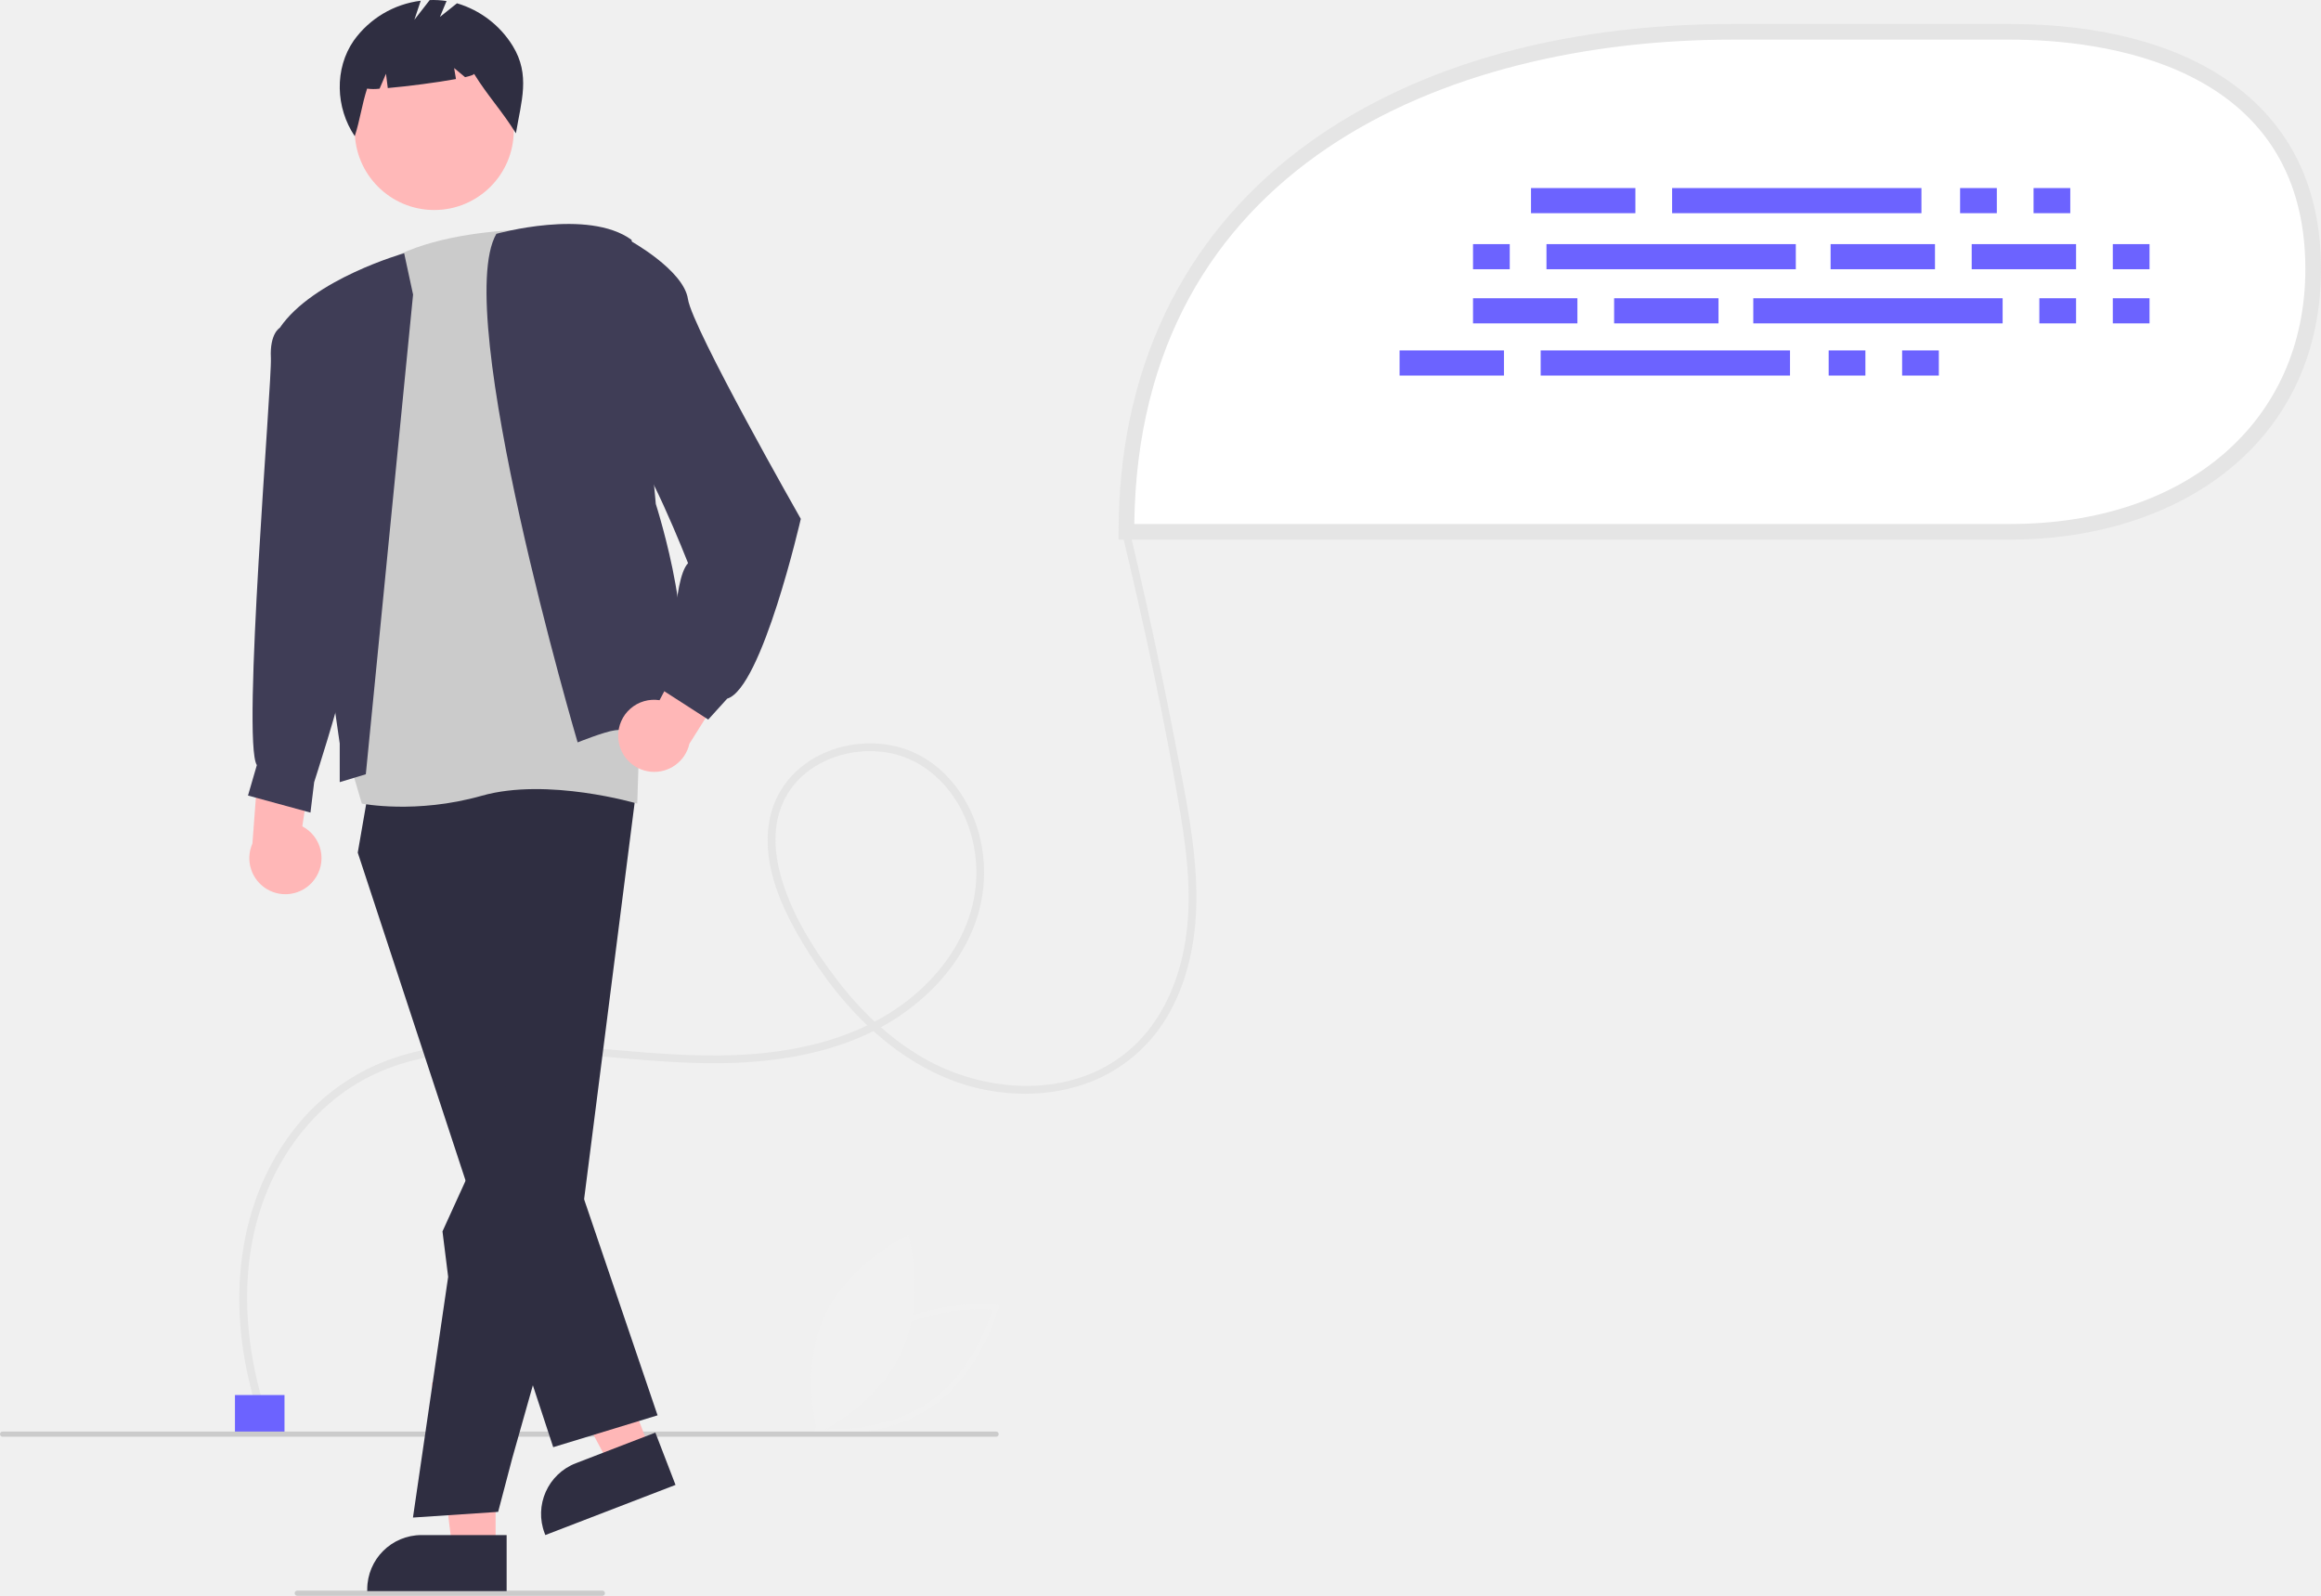
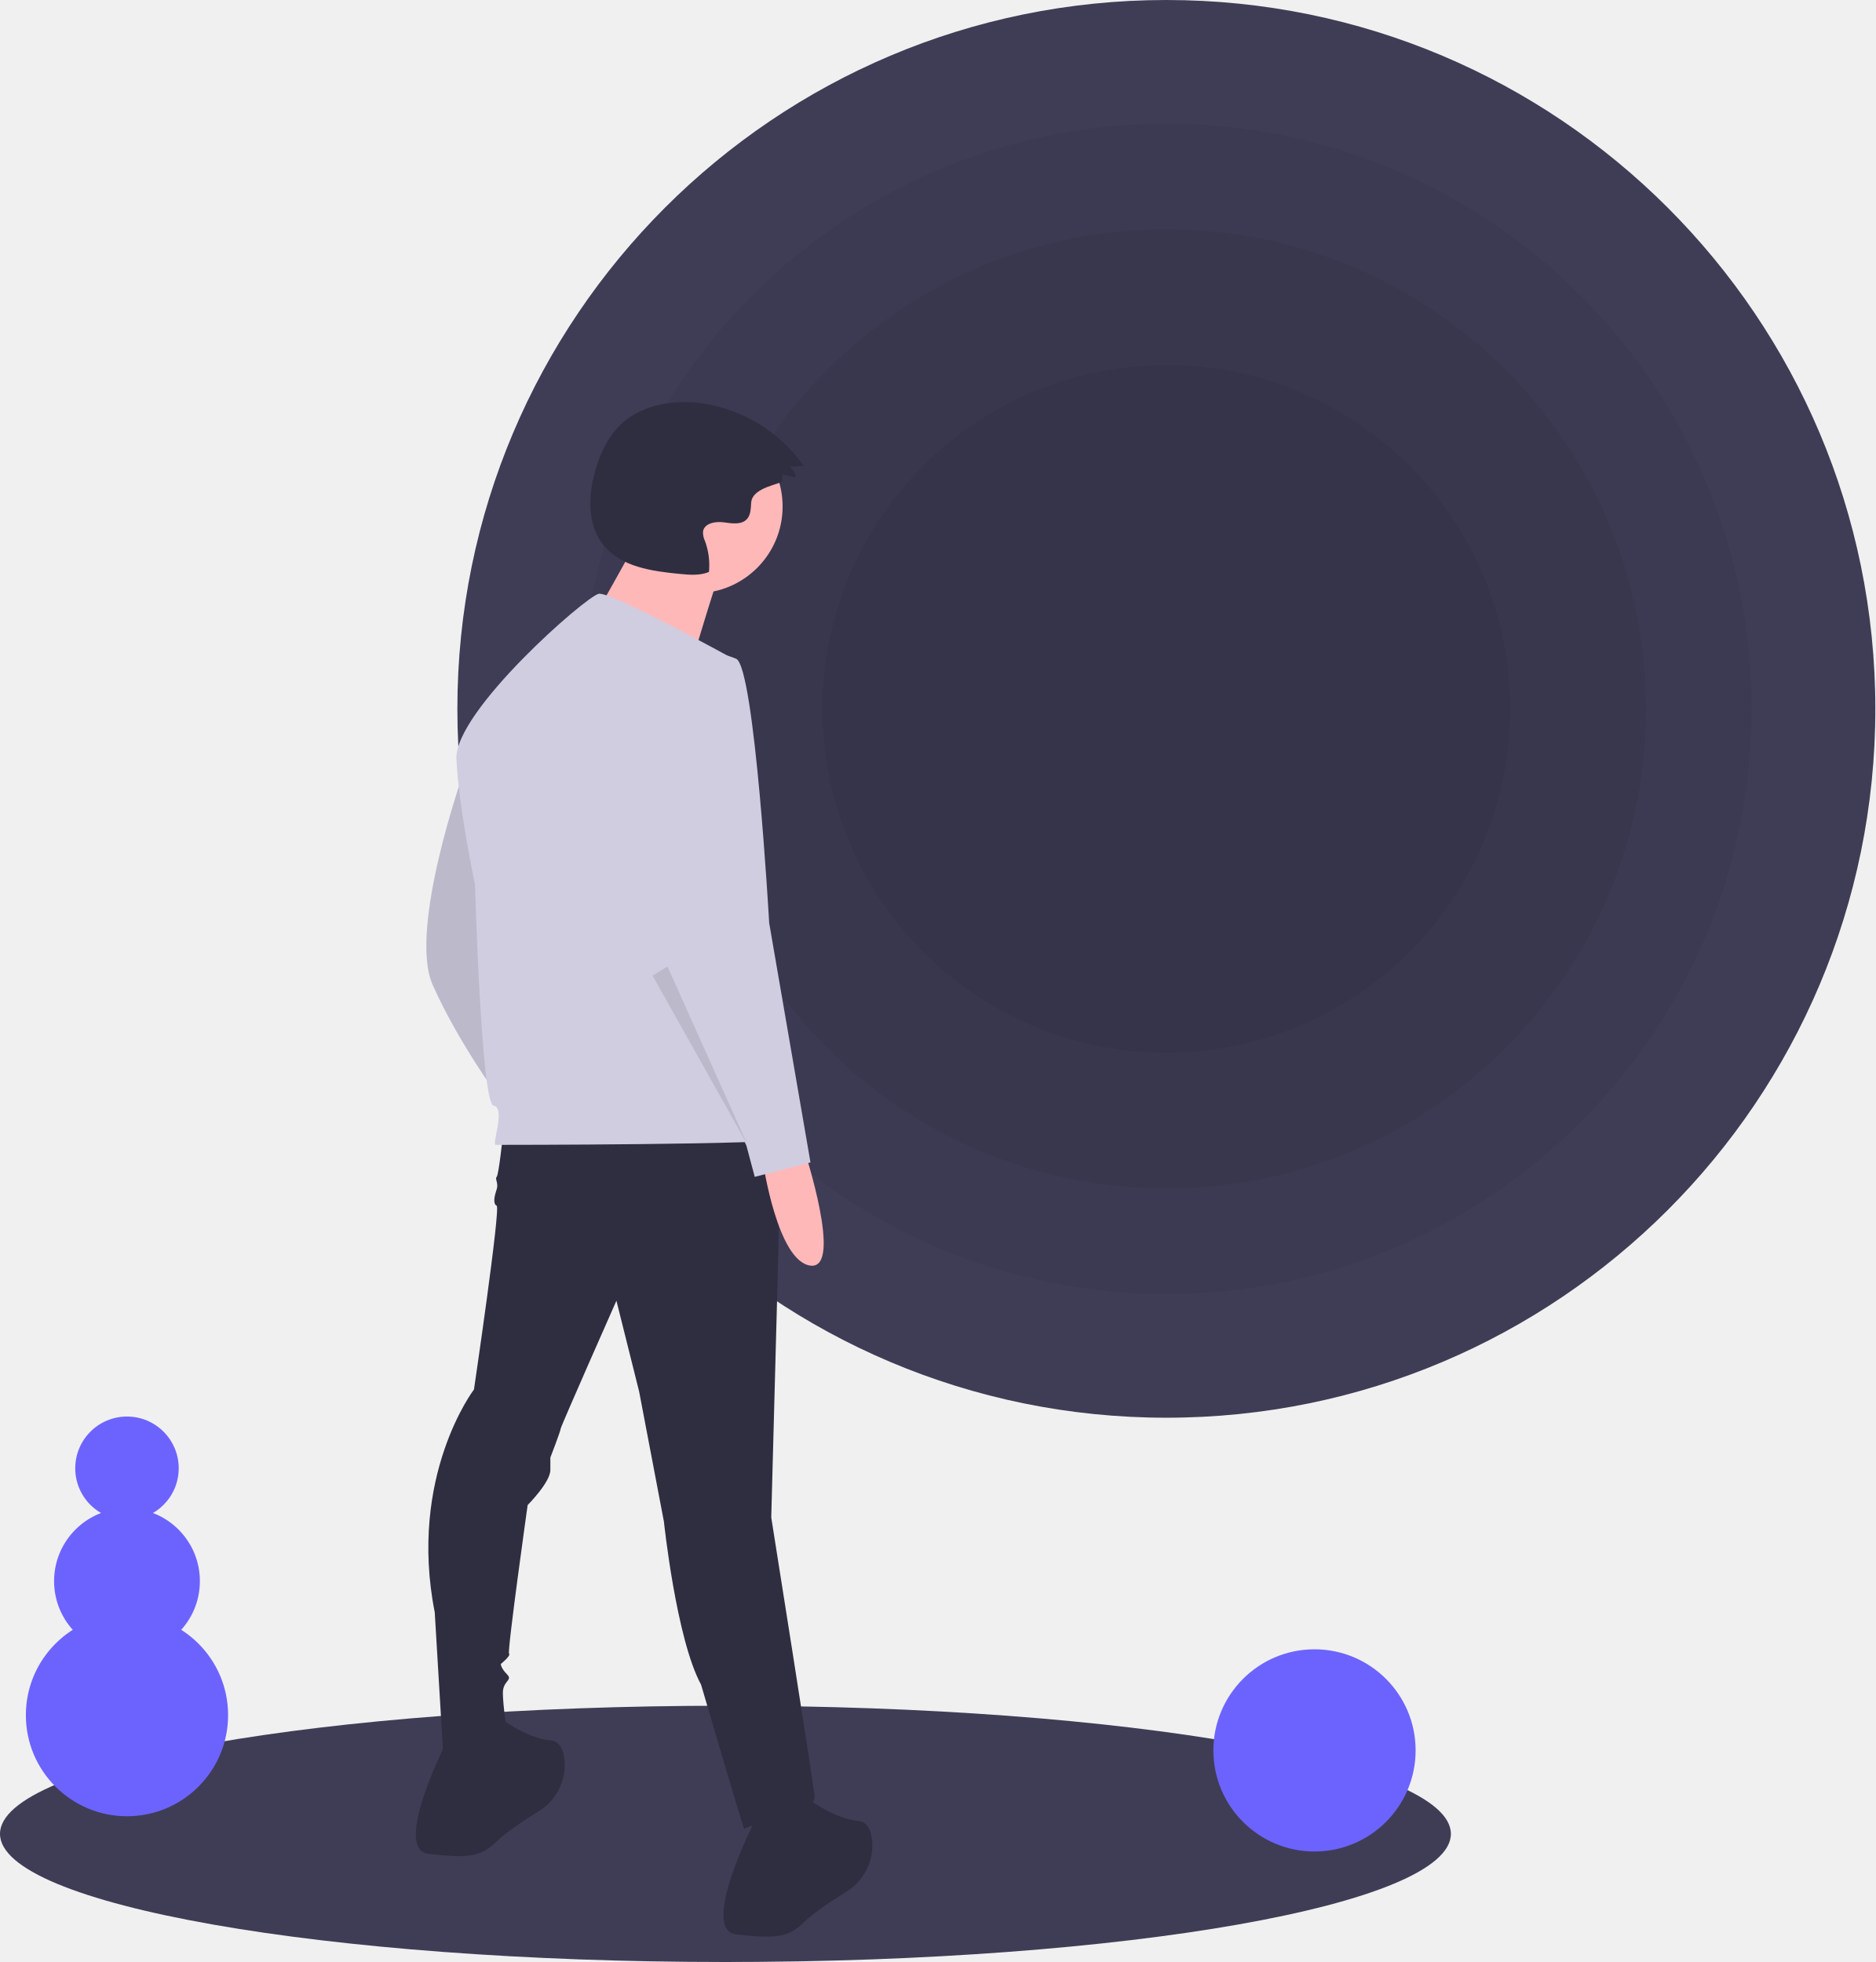
- <svg xmlns="http://www.w3.org/2000/svg" data-name="Layer 1" width="890.106" height="611.972" viewBox="0 0 890.106 611.972">
-   <path d="M467.023,693.807l.279-1.112c.062-.244,6.366-24.577,25.397-37.79,19.031-13.213,44.033-10.616,44.282-10.588l1.14.126-.28,1.111c-.062.244-6.366,24.577-25.397,37.79-19.031,13.213-44.033,10.616-44.282,10.588Zm26.817-37.258c-16.09,11.171-22.792,30.594-24.27,35.49,5.106.323,25.66.824,41.735-10.337,16.073-11.16,22.788-30.591,24.27-35.49C530.466,645.888,509.913,645.388,493.839,656.548Z" transform="translate(-154.9469 -144.014)" fill="#f1f1f1" />
-   <path d="M500.749,662.453c-9.598,20.969-32.21,31.179-32.21,31.179s-7.05-23.787,2.548-44.756S503.296,617.697,503.296,617.697,510.347,641.484,500.749,662.453Z" transform="translate(-154.9469 -144.014)" fill="#f1f1f1" />
-   <path d="M257.106,686.225c-10.35-31.83-11.197-68.003,6.294-97.533,7.436-12.553,17.886-23.393,30.704-30.48,14.785-8.174,31.852-10.847,48.549-11.216,36.306-.801,72.365,7.969,108.675,3.435,16.291-2.034,32.541-6.598,46.505-15.447,12.074-7.651,22.554-18.358,28.738-31.343a57.36,57.36,0,0,0,3.841-39.854c-3.432-12.593-11.508-24.367-23.319-30.396-10.731-5.478-23.904-5.623-34.992-1.093-11.928,4.874-20.517,14.956-22.344,27.859-2.279,16.097,4.969,32.023,13.037,45.497,7.766,12.969,17.181,25.141,28.621,35.083,11.081,9.63,24.147,17.221,38.52,20.594,13.635,3.2,28.341,2.917,41.595-1.809a59.165,59.165,0,0,0,32.023-27.392c7.759-14.033,10.468-30.247,10.201-46.133-.315-18.761-4.274-37.333-7.808-55.691q-5.377-27.928-11.556-55.694-3.012-13.534-6.213-27.025c-.445-1.878-3.339-1.083-2.893.798,8.488,35.797,16.424,71.88,22.445,108.184,2.858,17.233,4.648,35.106,1.064,52.373-3.022,14.561-9.805,28.677-21.405,38.311-22.136,18.384-55.153,16.056-78.845,2.183-12.777-7.482-23.616-17.961-32.59-29.67-9.277-12.104-17.917-25.947-21.833-40.806-2.022-7.672-2.598-15.862-.263-23.535a30.765,30.765,0,0,1,10.149-14.992c9.009-7.309,21.746-9.934,33.005-7.471,12.685,2.775,22.499,12.321,27.765,23.933a53.342,53.342,0,0,1,1.787,38.867c-4.542,13.424-13.962,24.898-25.285,33.243-12.89,9.498-28.252,14.886-43.94,17.541-35.196,5.957-70.551-1.833-105.812-2.548-16.069-.326-32.539.911-47.726,6.527a81.546,81.546,0,0,0-34.626,24.752c-20.066,24.342-25.621,56.645-20.871,87.268a157.091,157.091,0,0,0,5.912,24.477c.594,1.828,3.492,1.046,2.893-.798Z" transform="translate(-154.9469 -144.014)" fill="#e5e5e5" />
-   <rect x="90.106" y="534.972" width="19" height="15" fill="#6c63ff" />
-   <path d="M586.926,347.955H925.813c64.198,0,116.24-36.591,116.24-100.788v-0c0-64.198-52.042-90.955-116.24-90.955H819.406c-128.395,0-232.48,63.348-232.48,191.743Z" transform="translate(-154.9469 -144.014)" fill="#fff" />
-   <path d="M925.813,350.954H583.925v-3c0-61.431,23.957-112.059,69.28-146.411,41.719-31.619,99.189-48.333,166.2-48.333H925.813c34.373,0,63.389,7.588,83.914,21.945,23.441,16.396,35.326,40.624,35.326,72.01,0,31.466-12.154,58.021-35.149,76.792C988.58,341.367,958.716,350.954,925.813,350.954Zm-335.869-6H925.813c67.732,0,113.24-39.298,113.24-97.788,0-79.385-79.192-87.955-113.24-87.955H819.406C709.267,159.211,591.633,208.075,589.944,344.954Z" transform="translate(-154.9469 -144.014)" fill="#e5e5e5" />
-   <rect x="587.145" y="72.118" width="40.028" height="9.636" fill="#6c63ff" />
-   <rect x="751.702" y="72.118" width="14.084" height="9.636" fill="#6c63ff" />
-   <rect x="779.87" y="72.118" width="14.084" height="9.636" fill="#6c63ff" />
-   <rect x="641.256" y="72.118" width="95.621" height="9.636" fill="#6c63ff" />
-   <rect x="536.74" y="134.383" width="40.028" height="9.636" fill="#6c63ff" />
-   <rect x="701.297" y="134.383" width="14.084" height="9.636" fill="#6c63ff" />
-   <rect x="729.465" y="134.383" width="14.084" height="9.636" fill="#6c63ff" />
-   <rect x="590.851" y="134.383" width="95.621" height="9.636" fill="#6c63ff" />
-   <rect x="702.039" y="93.614" width="40.028" height="9.636" fill="#6c63ff" />
-   <rect x="756.15" y="93.614" width="40.028" height="9.636" fill="#6c63ff" />
-   <rect x="810.261" y="93.614" width="14.084" height="9.636" fill="#6c63ff" />
-   <rect x="564.907" y="93.614" width="14.084" height="9.636" fill="#6c63ff" />
-   <rect x="593.075" y="93.614" width="95.621" height="9.636" fill="#6c63ff" />
-   <rect x="619.019" y="114.369" width="40.028" height="9.636" fill="#6c63ff" />
-   <rect x="564.907" y="114.369" width="40.028" height="9.636" fill="#6c63ff" />
-   <rect x="810.261" y="114.369" width="14.084" height="9.636" fill="#6c63ff" />
-   <rect x="782.094" y="114.369" width="14.084" height="9.636" fill="#6c63ff" />
-   <rect x="672.389" y="114.369" width="95.621" height="9.636" fill="#6c63ff" />
-   <path d="M536.947,694.986h-381a1,1,0,0,1,0-2h381a1,1,0,0,1,0,2Z" transform="translate(-154.9469 -144.014)" fill="#cbcbcb" />
-   <path d="M385.947,755.986h-117a1,1,0,0,1,0-2h117a1,1,0,1,1,0,2Z" transform="translate(-154.9469 -144.014)" fill="#cbcbcb" />
-   <path d="M275.368,481.503a13.749,13.749,0,0,0-4.482-20.601l7.248-48.321L255.098,423.26,251.747,467.509a13.824,13.824,0,0,0,23.621,13.994Z" transform="translate(-154.9469 -144.014)" fill="#ffb7b7" />
-   <polygon points="190.07 594.085 173.49 594.084 165.603 530.133 190.073 530.134 190.07 594.085" fill="#ffb7b7" />
-   <path d="M349.245,754.171l-53.461-.002v-.676a20.809,20.809,0,0,1,20.808-20.808h.001l32.652.001Z" transform="translate(-154.9469 -144.014)" fill="#2f2e41" />
-   <polygon points="249.331 555.947 233.847 561.911 203.476 505.027 226.328 496.225 249.331 555.947" fill="#ffb7b7" />
-   <path d="M414.008,713.449l-49.925,19.23-.243-.631a20.825,20.825,0,0,1,11.947-26.917l.001-0L406.28,693.384Z" transform="translate(-154.9469 -144.014)" fill="#2f2e41" />
-   <polygon points="141.884 299.94 137.199 326.966 212.158 554.969 252.175 542.753 223.581 458.657 194.687 333.962 194.061 289.516 141.884 299.94" fill="#2f2e41" />
-   <polygon points="158.371 581.952 171.87 489.638 169.693 472.216 194.061 418.738 191.253 291.986 244.39 299.94 223.581 463.201 196.481 559.086 191.037 579.774 158.371 581.952" fill="#2f2e41" />
-   <circle cx="166.537" cy="50.048" r="30.488" fill="#ffb8b8" />
-   <path d="M351.576,161.622A37.581,37.581,0,0,0,330.198,145.28l-6.536,5.229,2.541-6.099a34.597,34.597,0,0,0-6.46-.373l-5.881,7.561,2.434-7.302A37.222,37.222,0,0,0,290.619,159.569c-7.485,10.792-6.984,25.794.378,36.671,2.021-6.21,2.71-12.031,4.73-18.241a18.382,18.382,0,0,0,4.788.023l2.459-5.737.687,5.494c7.62-.664,18.924-2.122,26.148-3.457l-.702-4.215,4.203,3.502c2.213-.51,3.528-.972,3.419-1.325,5.373,8.662,10.697,14.195,16.07,22.856C354.837,182.924,358.438,172.768,351.576,161.622Z" transform="translate(-154.9469 -144.014)" fill="#2f2e41" />
-   <path d="M380.715,232.41s-58.061-5.161-83.473,15.93L289.363,437.421l4.345,14.755s20.783,4.148,46-3.007,59.628,3.007,59.628,3.007l3.7-115.78Z" transform="translate(-154.9469 -144.014)" fill="#cbcbcb" />
-   <path d="M295.24,440.925l18.119-183.943-3.42-15.861s-34.956,9.873-47.694,28.619l22.989,159.4v14.814Z" transform="translate(-154.9469 -144.014)" fill="#3f3d56" />
-   <path d="M376.471,428.71S327.86,263.813,345.305,233.684c0,0,35.089-9.895,51.855,2.31l9.286,101.277s18.631,57.907,4.344,71.525l3.135,13.618s-19.059,1.123-23.14,1.65S376.471,428.71,376.471,428.71Z" transform="translate(-154.9469 -144.014)" fill="#3f3d56" />
-   <path d="M273.083,268.649l-10.837,1.091s-3.896,2.116-3.417,11.52-11.245,147.212-5.383,156.161l-3.393,11.671,23.955,6.533,1.423-11.671s9.703-30.166,10.945-37.83S273.083,268.649,273.083,268.649Z" transform="translate(-154.9469 -144.014)" fill="#3f3d56" />
-   <path d="M392.023,426.417a13.75,13.75,0,0,1,15.86-13.891L430.806,369.376l12.161,22.289-23.633,37.559A13.824,13.824,0,0,1,392.023,426.417Z" transform="translate(-154.9469 -144.014)" fill="#ffb7b7" />
-   <path d="M383.163,241.344l12.908-5.35s21.018,11.424,22.703,22.703,43.28,84.293,43.28,84.293-14.872,65.002-28.233,68.947l-7.261,8.013-20.062-12.927,6.5-6.5s-.171-34.386,5.824-40.546c0,0-16.872-43.181-24.494-47.536S383.163,241.344,383.163,241.344Z" transform="translate(-154.9469 -144.014)" fill="#3f3d56" />
+ <svg xmlns="http://www.w3.org/2000/svg" data-name="Layer 1" width="797.5" height="834.5" viewBox="0 0 797.5 834.5">
+   <ellipse cx="308.5" cy="780" rx="308.5" ry="54.5" fill="#3f3d56" />
+   <circle cx="496" cy="301.5" r="301.5" fill="#3f3d56" />
+   <circle cx="496" cy="301.5" r="248.898" opacity="0.05" />
+   <circle cx="496" cy="301.5" r="203.994" opacity="0.05" />
+   <circle cx="496" cy="301.5" r="146.26" opacity="0.05" />
+   <path d="M398.42,361.232s-23.704,66.722-13.169,90.426,27.216,46.53,27.216,46.53S406.322,365.622,398.42,361.232Z" transform="translate(-201.25 -32.75)" fill="#d0cde1" />
+   <path d="M398.42,361.232s-23.704,66.722-13.169,90.426,27.216,46.53,27.216,46.53S406.322,365.622,398.42,361.232Z" transform="translate(-201.25 -32.75)" opacity="0.1" />
+   <path d="M415.101,515.747s-1.756,16.681-2.634,17.558.878,2.634,0,5.268-1.756,6.145,0,7.023-9.657,78.135-9.657,78.135-28.094,36.873-16.681,94.816l3.512,58.821s27.216,1.756,27.216-7.901c0,0-1.756-11.413-1.756-16.681s4.39-5.268,1.756-7.901-2.634-4.39-2.634-4.39,4.39-3.512,3.512-4.39,7.901-63.211,7.901-63.211,9.657-9.657,9.657-14.925v-5.268s4.39-11.413,4.39-12.291,23.704-54.431,23.704-54.431l9.657,38.629,10.535,55.309s5.268,50.042,15.803,69.356c0,0,18.436,63.211,18.436,61.455s30.727-6.145,29.849-14.047-18.436-118.52-18.436-118.52L533.621,513.991Z" transform="translate(-201.25 -32.75)" fill="#2f2e41" />
+   <path d="M391.397,772.978s-23.704,46.53-7.901,48.286,21.948,1.756,28.971-5.268c3.84-3.84,11.615-8.991,17.876-12.873a23.117,23.117,0,0,0,10.969-21.982c-.463-4.295-2.068-7.834-6.019-8.164-10.535-.878-22.826-10.535-22.826-10.535Z" transform="translate(-201.25 -32.75)" fill="#2f2e41" />
+   <path d="M522.208,807.217s-23.704,46.53-7.901,48.286,21.948,1.756,28.971-5.268c3.84-3.84,11.615-8.991,17.876-12.873a23.117,23.117,0,0,0,10.969-21.982c-.463-4.295-2.068-7.834-6.019-8.164-10.535-.878-22.826-10.535-22.826-10.535Z" transform="translate(-201.25 -32.75)" fill="#2f2e41" />
+   <circle cx="295.905" cy="215.433" r="36.905" fill="#ffb8b8" />
+   <path d="M473.43,260.308S447.07,308.812,444.961,308.812,492.41,324.628,492.41,324.628s13.707-46.394,15.816-50.612Z" transform="translate(-201.25 -32.75)" fill="#ffb8b8" />
+   <path d="M513.867,313.385s-52.675-28.971-57.943-28.094-61.455,50.042-60.577,70.234,7.901,53.553,7.901,53.553,2.634,93.06,7.901,93.938-.878,16.681.878,16.681,122.909,0,123.787-2.634S513.867,313.385,513.867,313.385Z" transform="translate(-201.25 -32.75)" fill="#d0cde1" />
+   <path d="M543.278,521.892s16.681,50.92,2.634,49.164-20.192-43.896-20.192-43.896Z" transform="translate(-201.25 -32.75)" fill="#ffb8b8" />
+   <path d="M498.504,310.313s-32.483,7.023-27.216,50.92,14.925,87.792,14.925,87.792l32.483,71.112,3.512,13.169,23.704-6.145L528.353,425.321s-6.145-108.863-14.047-112.374A34,34,0,0,0,498.504,310.313Z" transform="translate(-201.25 -32.75)" fill="#d0cde1" />
+   <polygon points="277.5 414.958 317.885 486.947 283.86 411.09 277.5 414.958" opacity="0.1" />
+   <path d="M533.896,237.316l.122-2.82,5.61,1.396a6.27,6.27,0,0,0-2.514-4.615l5.976-.334a64.477,64.477,0,0,0-43.124-26.651c-12.926-1.873-27.318.838-36.182,10.43-4.299,4.653-7.001,10.57-8.922,16.607-3.539,11.118-4.26,24.372,3.12,33.409,7.501,9.185,20.602,10.984,32.406,12.121,4.153.4,8.506.772,12.355-.839a29.721,29.721,0,0,0-1.654-13.037,8.687,8.687,0,0,1-.879-4.152c.525-3.512,5.209-4.396,8.728-3.922s7.75,1.2,10.062-1.494c1.593-1.856,1.499-4.559,1.71-6.996C521.282,239.785,533.836,238.707,533.896,237.316Z" transform="translate(-201.25 -32.75)" fill="#2f2e41" />
+   <circle cx="559" cy="744.5" r="43" fill="#6c63ff" />
+   <circle cx="54" cy="729.5" r="43" fill="#6c63ff" />
+   <circle cx="54" cy="672.5" r="31" fill="#6c63ff" />
+   <circle cx="54" cy="624.5" r="22" fill="#6c63ff" />
</svg>
